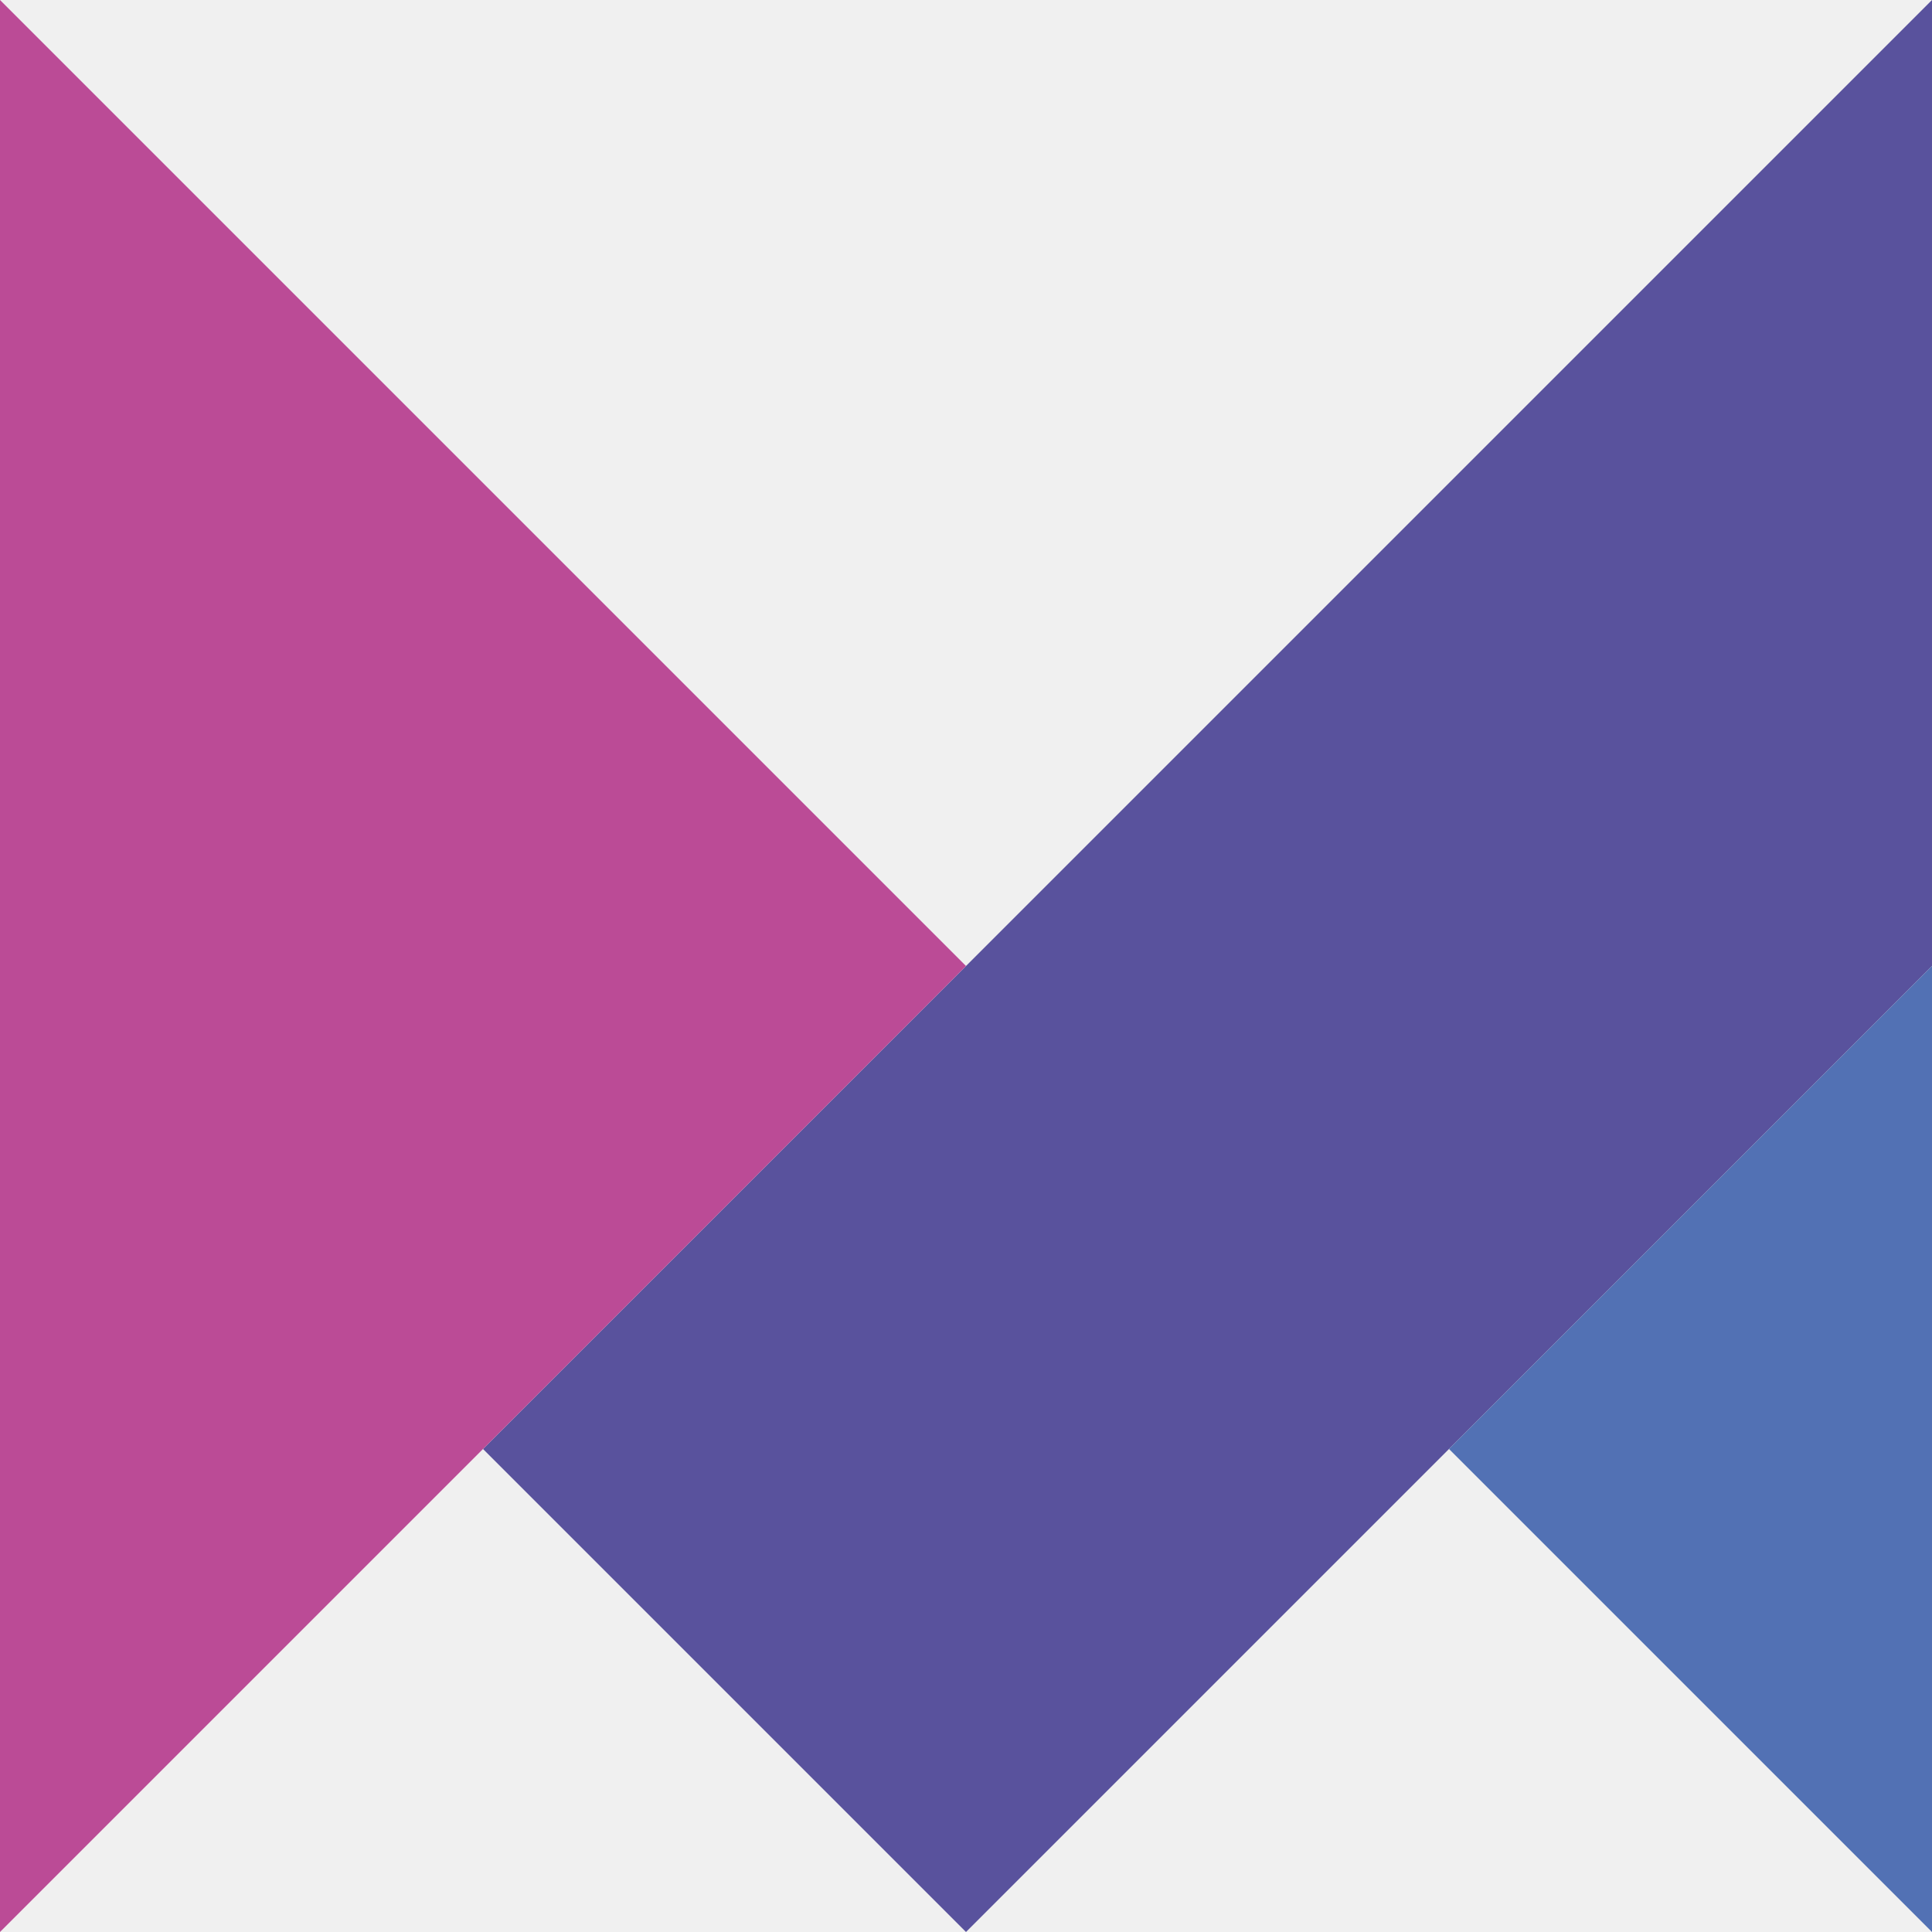
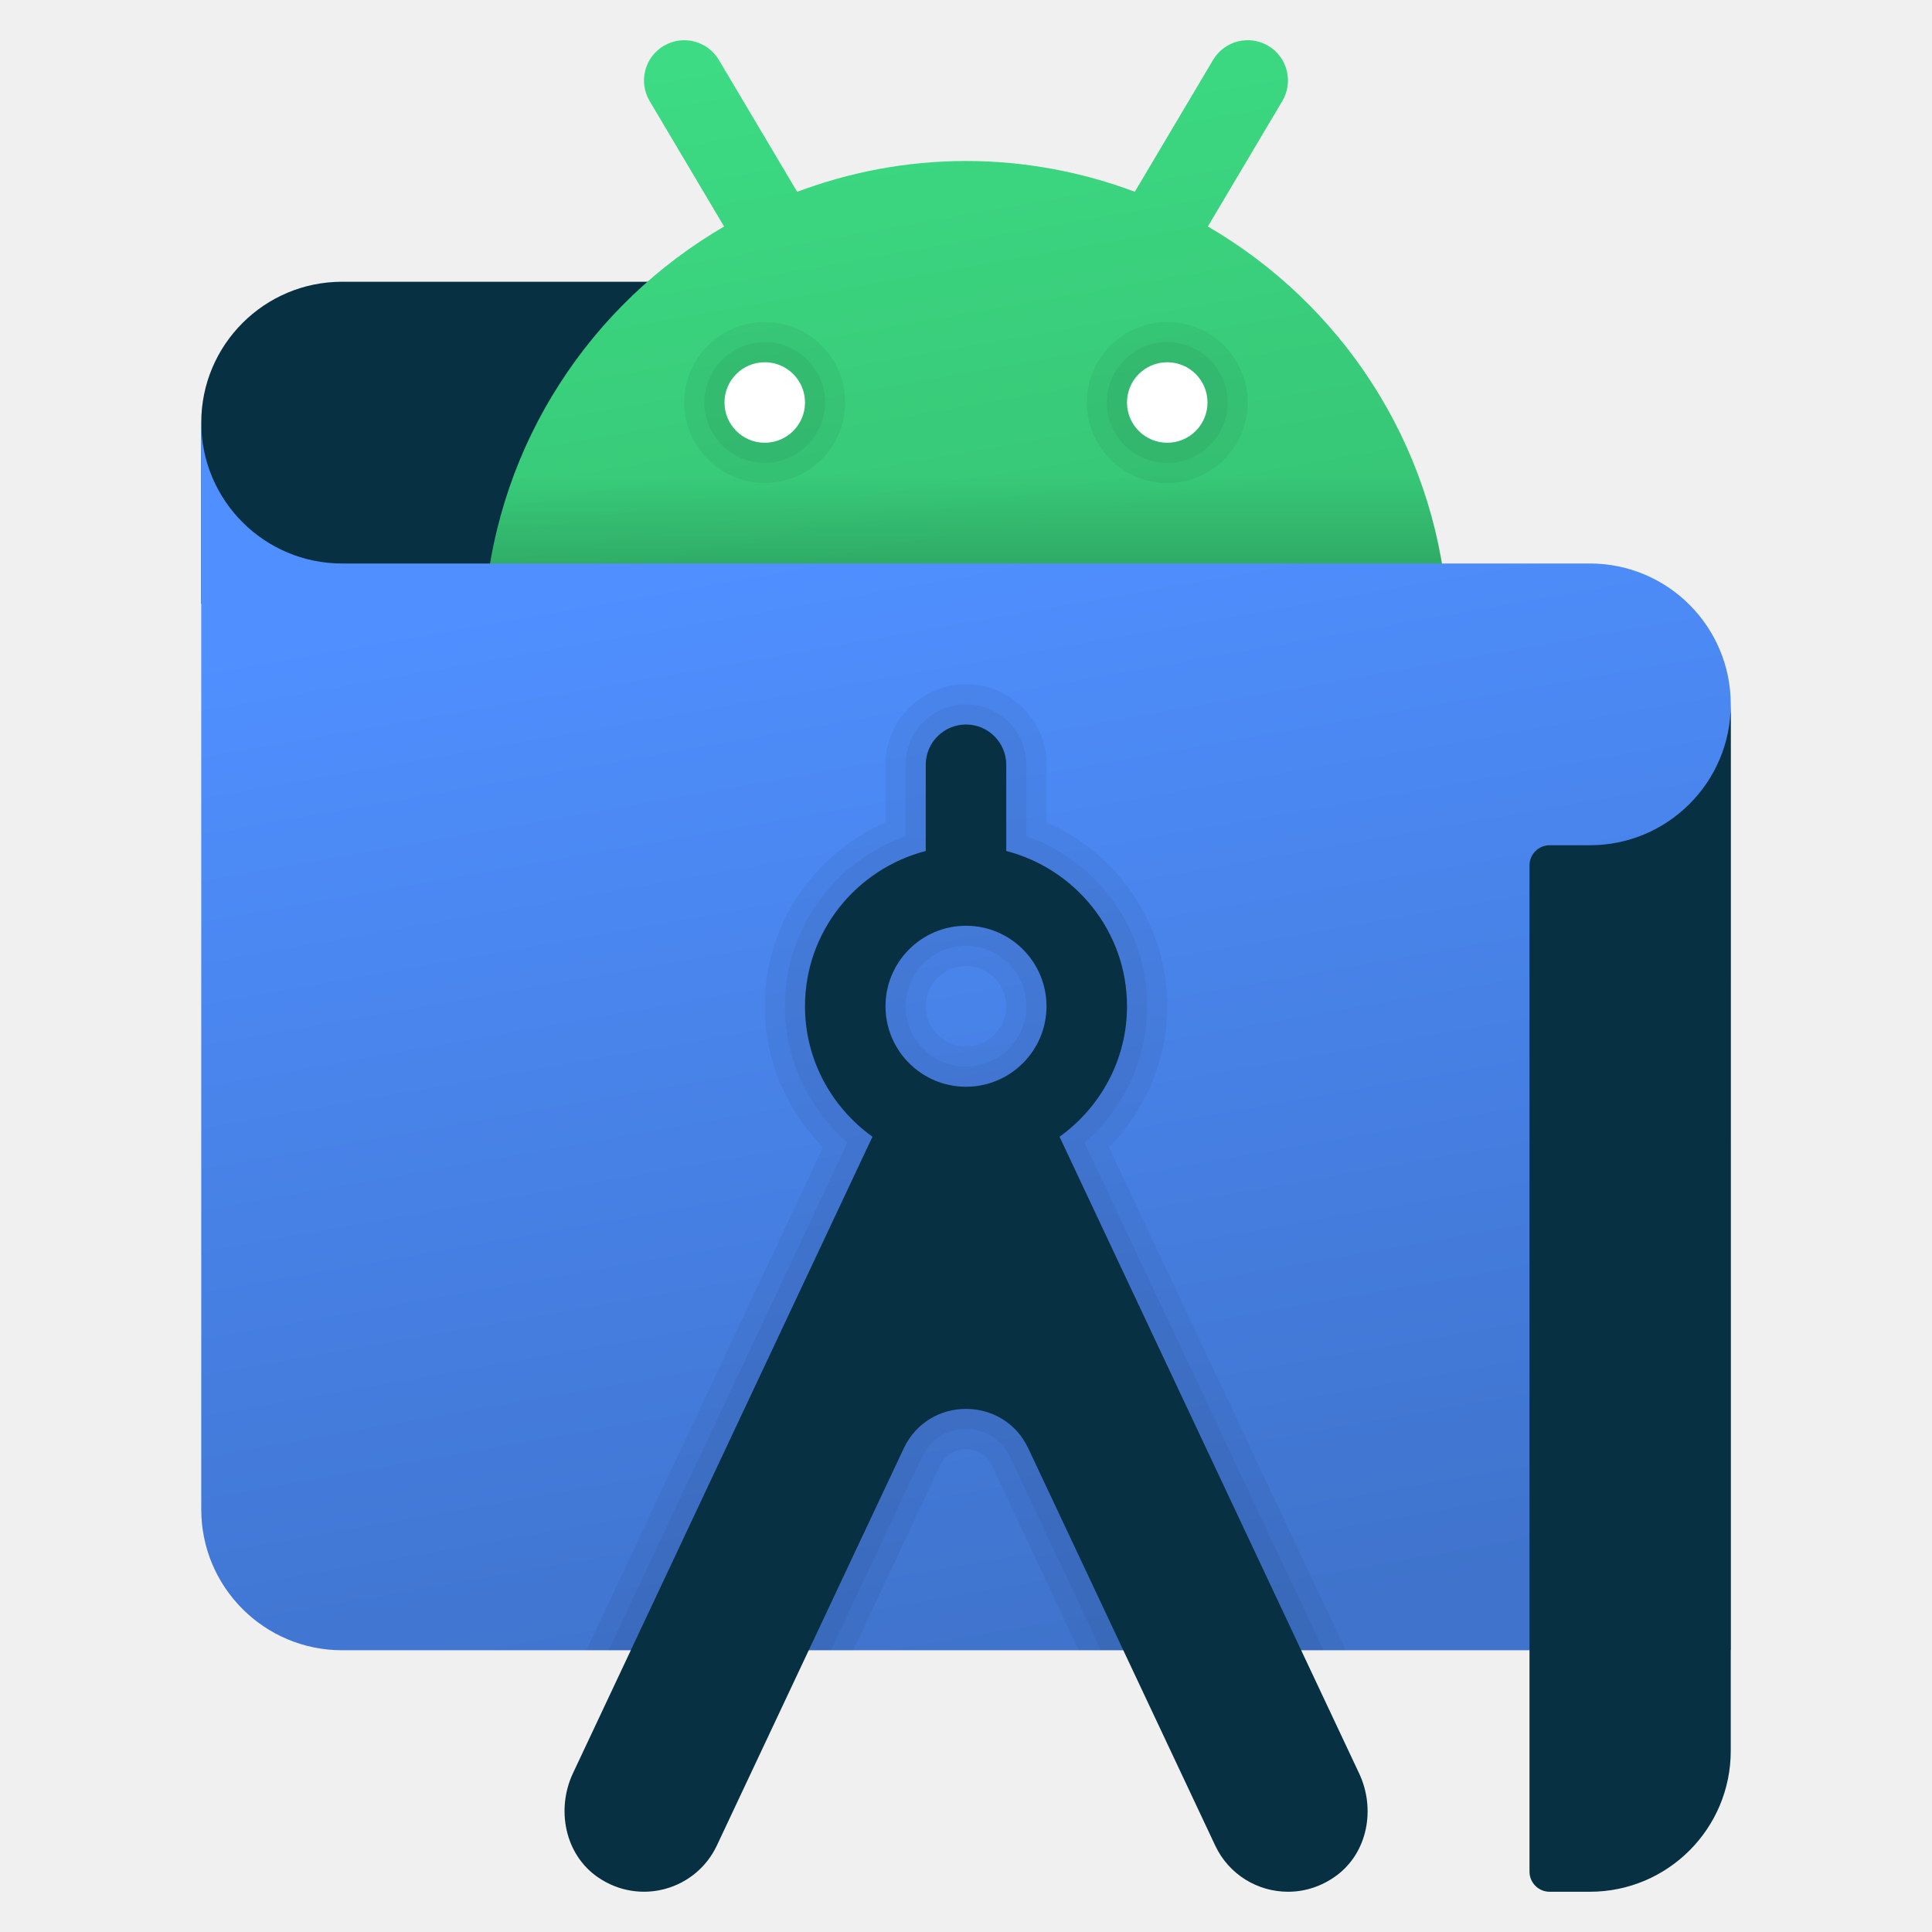
- <svg xmlns="http://www.w3.org/2000/svg" width="50" height="50" viewBox="0 0 50 50" fill="none">
-   <g clip-path="url(#clip0_1479_21469)">
-     <path d="M50 0V25L25 50L12.5 37.5L25 25L50 0Z" fill="#59529D" />
-     <path d="M50 25V50L37.5 37.5L50 25Z" fill="#5271B4" />
-     <path d="M25 25L0 50V0L25 25Z" fill="#BB4B96" />
+ <svg xmlns="http://www.w3.org/2000/svg" x="0px" y="0px" width="100" height="100" viewBox="0 0 48 48">
+   <linearGradient id="2BO4kwcwzS8K~3Z74MpJma_xBW8JMtsQGFC_gr1" x1="5" x2="18.125" y1="11" y2="11" gradientUnits="userSpaceOnUse">
+     <stop offset=".143" stop-color="#073042" />
+     <stop offset="1" stop-color="#073042" />
+   </linearGradient>
+   <path fill="url(#2BO4kwcwzS8K~3Z74MpJma_xBW8JMtsQGFC_gr1)" d="M18.125,7L18,15H5c0,0,0-2.567,0-4.5S6.567,7,8.5,7S18.125,7,18.125,7z" />
+   <linearGradient id="2BO4kwcwzS8K~3Z74MpJmb_xBW8JMtsQGFC_gr2" x1="21.417" x2="24.385" y1=".205" y2="17.039" gradientUnits="userSpaceOnUse">
+     <stop offset="0" stop-color="#3ddc84" />
+     <stop offset=".794" stop-color="#37c777" />
+   </linearGradient>
+   <path fill="url(#2BO4kwcwzS8K~3Z74MpJmb_xBW8JMtsQGFC_gr2)" d="M30.009,5.627l1.85-3.117 c0.282-0.475,0.125-1.089-0.349-1.371c-0.475-0.283-1.088-0.125-1.371,0.349l-1.945,3.276C26.889,4.276,25.478,4,24,4 s-2.889,0.276-4.195,0.765L17.86,1.489c-0.282-0.474-0.895-0.632-1.371-0.349c-0.475,0.282-0.631,0.896-0.349,1.371l1.85,3.117 c-3.301,1.92-5.608,5.362-5.94,9.373H35.95C35.618,10.989,33.311,7.547,30.009,5.627z" />
+   <linearGradient id="2BO4kwcwzS8K~3Z74MpJmc_xBW8JMtsQGFC_gr3" x1="24" x2="24" y1="1" y2="15" gradientUnits="userSpaceOnUse">
+     <stop offset=".772" stop-opacity="0" />
+     <stop offset=".94" stop-opacity=".15" />
+   </linearGradient>
+   <path fill="url(#2BO4kwcwzS8K~3Z74MpJmc_xBW8JMtsQGFC_gr3)" d="M30.009,5.627l1.85-3.117 c0.282-0.475,0.125-1.089-0.349-1.371c-0.475-0.283-1.088-0.125-1.371,0.349l-1.945,3.276C26.889,4.276,25.478,4,24,4 s-2.889,0.276-4.195,0.765L17.86,1.489c-0.282-0.474-0.895-0.632-1.371-0.349c-0.475,0.282-0.631,0.896-0.349,1.371l1.85,3.117 c-3.301,1.92-5.608,5.362-5.94,9.373H35.95C35.618,10.989,33.311,7.547,30.009,5.627z" />
+   <path d="M19,12c-1.103,0-2-0.897-2-2s0.897-2,2-2s2,0.897,2,2S20.103,12,19,12z M19,9.999V10V9.999z" opacity=".05" />
+   <path d="M19,11.5c-0.827,0-1.5-0.673-1.5-1.5s0.673-1.5,1.5-1.5s1.5,0.673,1.5,1.5S19.827,11.5,19,11.5z" opacity=".05" />
+   <circle cx="19" cy="10" r="1" fill="#fff" />
+   <g>
+     <path d="M29,12c-1.103,0-2-0.897-2-2s0.897-2,2-2s2,0.897,2,2S30.103,12,29,12z M29,9.999V10V9.999z" opacity=".05" />
+     <path d="M29,11.5c-0.827,0-1.5-0.673-1.5-1.5s0.673-1.5,1.5-1.5s1.5,0.673,1.5,1.5S29.827,11.5,29,11.5z" opacity=".05" />
+     <circle cx="29" cy="10" r="1" fill="#fff" />
  </g>
-   <defs>
-     <clipPath id="clip0_1479_21469">
-       <rect width="50" height="50" fill="white" />
-     </clipPath>
-   </defs>
+   <linearGradient id="2BO4kwcwzS8K~3Z74MpJmd_xBW8JMtsQGFC_gr4" x1="20.52" x2="26.881" y1="7.763" y2="43.842" gradientUnits="userSpaceOnUse">
+     <stop offset=".155" stop-color="#4f8fff" />
+     <stop offset=".925" stop-color="#3f73cc" />
+   </linearGradient>
+   <path fill="url(#2BO4kwcwzS8K~3Z74MpJmd_xBW8JMtsQGFC_gr4)" d="M39.5,14c-0.494,0-30.14,0-31,0 C6.567,14,5,12.433,5,10.5c0,0.001,0,25.067,0,27S6.567,41,8.5,41C9.36,41,43,41,43,41s0-21.567,0-23.5S41.433,14,39.5,14z" />
+   <linearGradient id="2BO4kwcwzS8K~3Z74MpJme_xBW8JMtsQGFC_gr5" x1="38.092" x2="43.041" y1="18.365" y2="46.43" gradientUnits="userSpaceOnUse">
+     <stop offset=".143" stop-color="#073042" />
+     <stop offset="1" stop-color="#073042" />
+   </linearGradient>
+   <path fill="url(#2BO4kwcwzS8K~3Z74MpJme_xBW8JMtsQGFC_gr5)" d="M39.5,21h-1c-0.276,0-0.5,0.224-0.5,0.5 v25c0,0.276,0.224,0.5,0.5,0.5h1c1.933,0,3.5-1.567,3.5-3.5v-26C43,19.433,41.433,21,39.5,21z" />
+   <g>
+     <path d="M15.119,41h5.526l2.26-4.802c0.205-0.435,0.614-0.695,1.095-0.695s0.89,0.26,1.095,0.695L27.354,41 h5.527l-5.936-12.612C27.926,27.535,28.5,26.297,28.5,25c0-1.909-1.215-3.596-3-4.227V19c0-0.827-0.673-1.5-1.5-1.5 s-1.5,0.673-1.5,1.5v1.773c-1.785,0.631-3,2.318-3,4.227c0,1.297,0.574,2.535,1.555,3.388L15.119,41z M24,23.5 c0.827,0,1.5,0.673,1.5,1.5s-0.673,1.5-1.5,1.5s-1.5-0.673-1.5-1.5S23.173,23.5,24,23.5z" opacity=".05" />
+     <path d="M14.567,41h6.631l2.16-4.589c0.173-0.368,0.507-0.408,0.643-0.408s0.469,0.04,0.643,0.408 L26.802,41h6.631l-5.881-12.497C28.47,27.573,29,26.314,29,25c0-2.001-1.201-3.782-3-4.567V19c0-1.103-0.897-2-2-2s-2,0.897-2,2 v1.433c-1.799,0.785-3,2.565-3,4.567c0,1.314,0.53,2.573,1.448,3.503L14.567,41z M24,24c0.551,0,1,0.449,1,1s-0.449,1-1,1 s-1-0.449-1-1S23.449,24,24,24z" opacity=".05" />
+     <linearGradient id="2BO4kwcwzS8K~3Z74MpJmf_xBW8JMtsQGFC_gr6" x1="19.382" x2="24.591" y1="18.799" y2="48.338" gradientUnits="userSpaceOnUse">
+       <stop offset="0" stop-color="#073042" />
+       <stop offset=".857" stop-color="#073042" />
+     </linearGradient>
+     <path fill="url(#2BO4kwcwzS8K~3Z74MpJmf_xBW8JMtsQGFC_gr6)" d="M33.768,44.061l-7.444-15.819 C27.335,27.515,28,26.337,28,25c0-1.858-1.28-3.411-3-3.858V19c0-0.552-0.448-1-1-1s-1,0.448-1,1v2.142c-1.72,0.447-3,2-3,3.858 c0,1.337,0.665,2.515,1.676,3.242l-7.44,15.811c-0.424,0.901-0.201,2.025,0.62,2.588c1.047,0.718,2.437,0.309,2.954-0.79 l4.643-9.866c0.616-1.309,2.479-1.309,3.095,0l4.643,9.866C30.531,46.576,31.25,47,32.001,47c0.411,0,0.832-0.128,1.203-0.402 C33.982,46.024,34.18,44.936,33.768,44.061z M24,23c1.103,0,2,0.897,2,2s-0.897,2-2,2s-2-0.897-2-2S22.897,23,24,23z" />
+   </g>
</svg>
